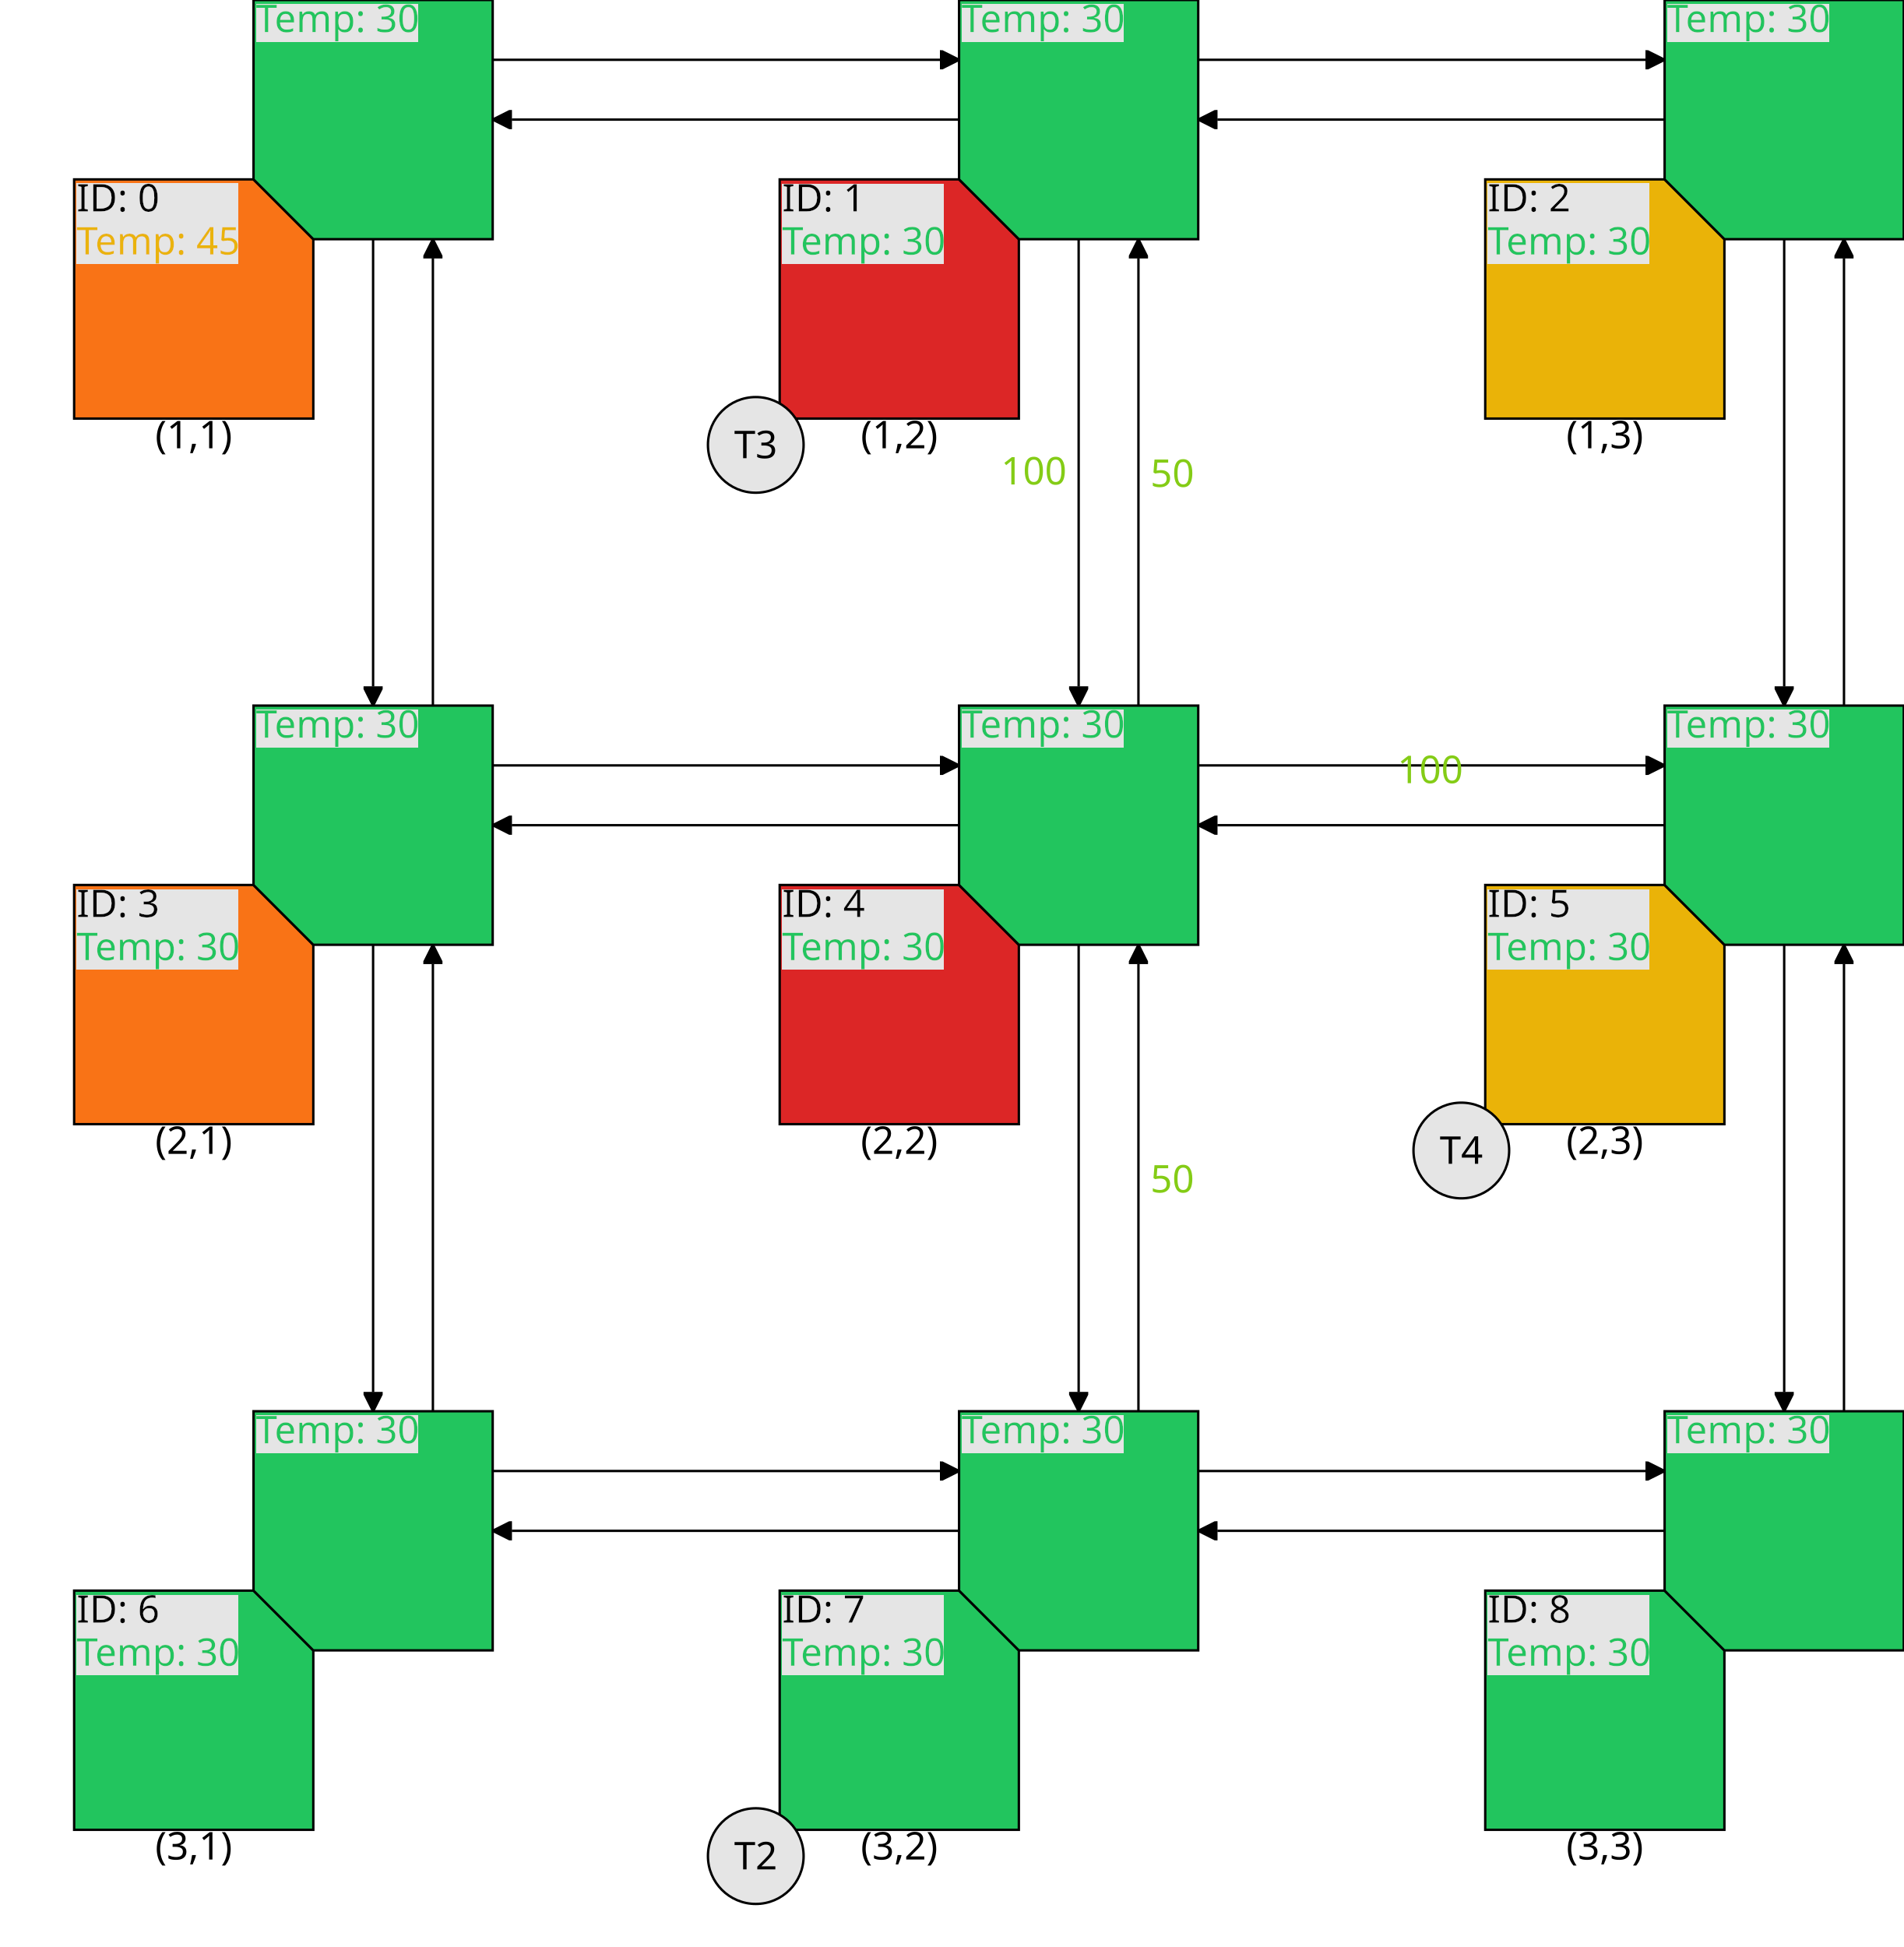
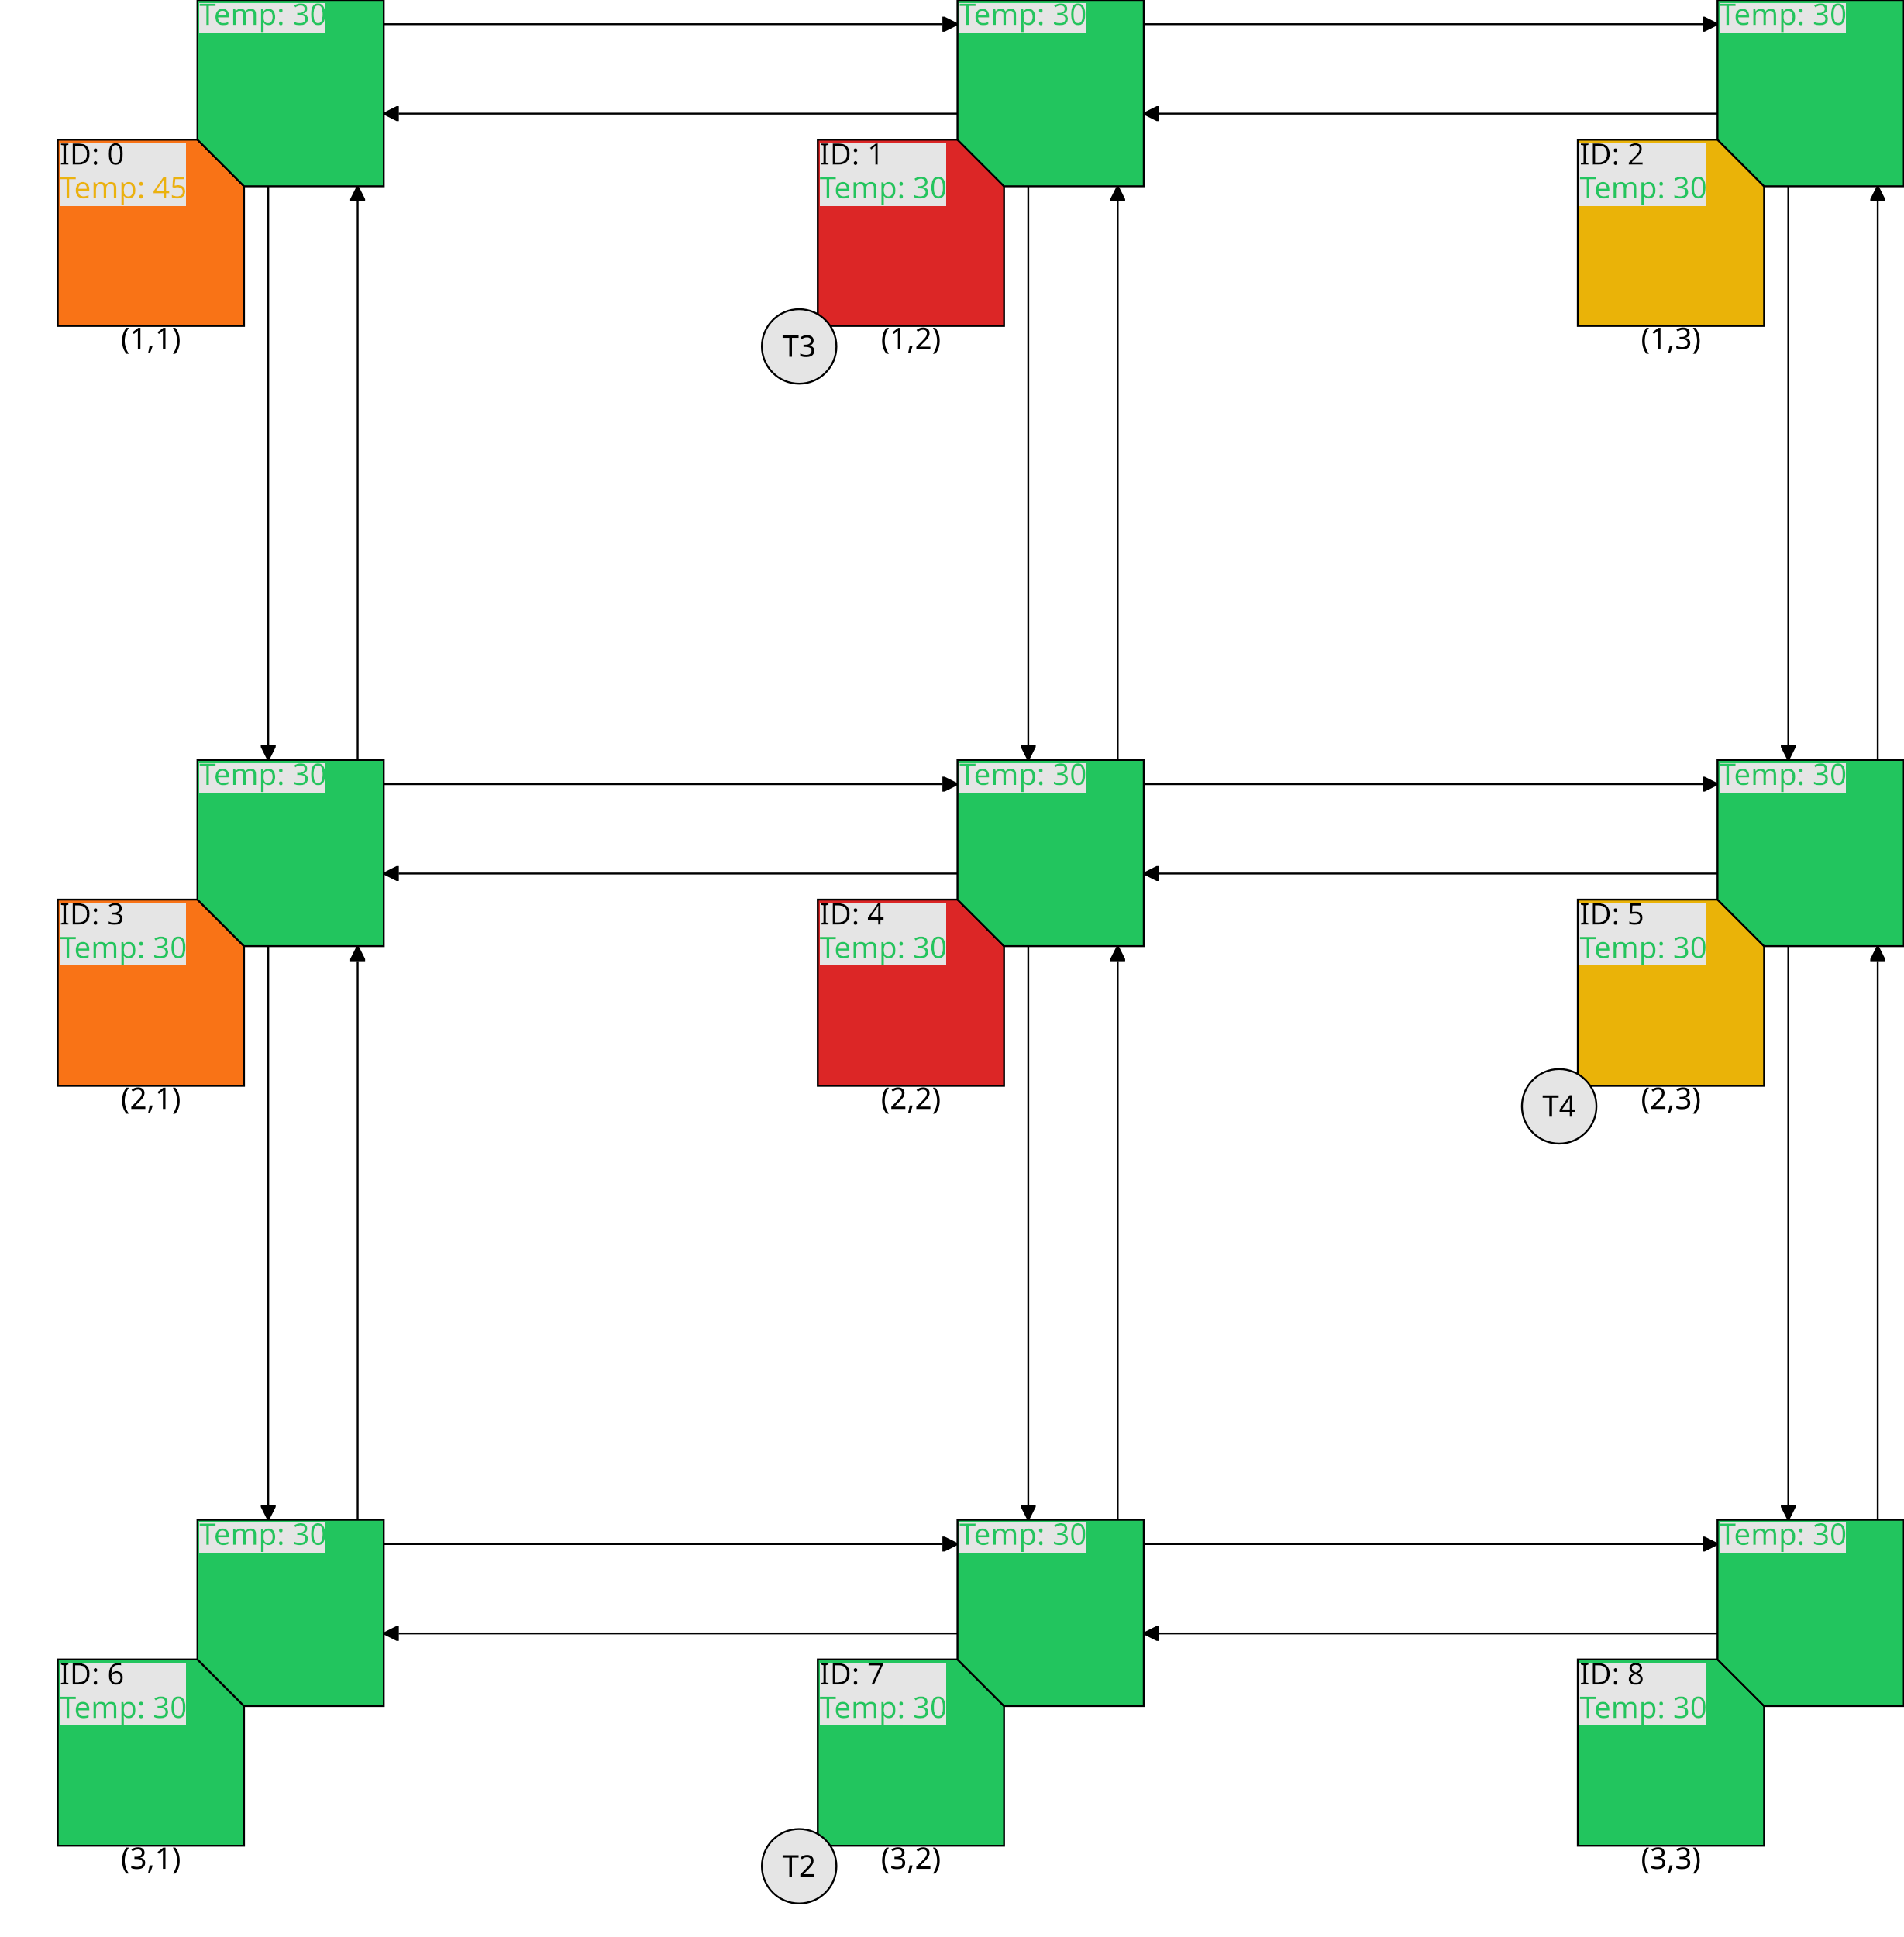
- <svg xmlns="http://www.w3.org/2000/svg" preserveAspectRation="xMidYMid meet" class="w-full max-h-full" viewBox="0 0 796 814">
+ <svg xmlns="http://www.w3.org/2000/svg" preserveAspectRation="xMidYMid meet" class="w-full max-h-full" viewBox="0 0 1022 1040">
  <defs>
    <marker id="arrowHead" orient="auto" markerWidth="8" markerHeight="8" refY="4">
      <path d="M0,0 M0,0 V8 L8,4 Z" fill="black" fill-rule="evenodd" stroke="black" stroke-linecap="butt" stroke-width="1" />
    </marker>
    <filter x="0" y="0" width="1" height="1" id="textBackground">
      <feFlood flood-color="#e5e5e5" />
      <feComposite in="SourceGraphic" operator="or" />
    </filter>
  </defs>
-   <style>.baseFill{fill: #e5e5e5;}
+   <style>.baseFill{fill: #e5e5e5;}.edgeData{display: none;}
#c0 {fill: #f97316;}
#r0 {fill: #22c55e;}
#c1 {fill: #dc2626;}
#r1 {fill: #22c55e;}
#c2 {fill: #eab308;}
#r2 {fill: #22c55e;}
#c3 {fill: #f97316;}
#r3 {fill: #22c55e;}
#c4 {fill: #dc2626;}
#r4 {fill: #22c55e;}
#c5 {fill: #eab308;}
#r5 {fill: #22c55e;}
#c6 {fill: #22c55e;}
#r6 {fill: #22c55e;}
#c7 {fill: #22c55e;}
#r7 {fill: #22c55e;}
#c8 {fill: #22c55e;}
#r8 {fill: #22c55e;}</style>
  <g id="mainGroup">
    <g id="processingGroup">
      <g id="0">
        <path id="c0" d="M31,75 l0,100 l100,0 l0,-75 l-25,-25 l-75,0 Z" class="baseFill" fill-rule="evenodd" stroke="black" stroke-linecap="butt" stroke-width="1" />
        <path id="r0" d="M106,75 l0,-75 l100,0 l0,100 l-75,0 Z" class="baseFill" fill-rule="evenodd" stroke="black" stroke-linecap="butt" stroke-width="1" />
      </g>
      <g id="1">
-         <path id="c1" d="M326,75 l0,100 l100,0 l0,-75 l-25,-25 l-75,0 Z" class="baseFill" fill-rule="evenodd" stroke="black" stroke-linecap="butt" stroke-width="1" />
-         <path id="r1" d="M401,75 l0,-75 l100,0 l0,100 l-75,0 Z" class="baseFill" fill-rule="evenodd" stroke="black" stroke-linecap="butt" stroke-width="1" />
+         <path id="c1" d="M439,75 l0,100 l100,0 l0,-75 l-25,-25 l-75,0 Z" class="baseFill" fill-rule="evenodd" stroke="black" stroke-linecap="butt" stroke-width="1" />
+         <path id="r1" d="M514,75 l0,-75 l100,0 l0,100 l-75,0 Z" class="baseFill" fill-rule="evenodd" stroke="black" stroke-linecap="butt" stroke-width="1" />
        <g>
-           <circle cx="316" cy="186" r="20" fill="#e5e5e5" stroke="black" stroke-width="1" />
-           <text x="316" y="186" font-size="16px" font-family="Roboto Mono" text-anchor="middle" dominant-baseline="middle" fill="black">T3</text>
+           <circle cx="429" cy="186" r="20" fill="#e5e5e5" stroke="black" stroke-width="1" />
+           <text x="429" y="186" font-size="16px" font-family="Roboto Mono" text-anchor="middle" dominant-baseline="middle" fill="black">T3</text>
        </g>
      </g>
      <g id="2">
-         <path id="c2" d="M621,75 l0,100 l100,0 l0,-75 l-25,-25 l-75,0 Z" class="baseFill" fill-rule="evenodd" stroke="black" stroke-linecap="butt" stroke-width="1" />
-         <path id="r2" d="M696,75 l0,-75 l100,0 l0,100 l-75,0 Z" class="baseFill" fill-rule="evenodd" stroke="black" stroke-linecap="butt" stroke-width="1" />
+         <path id="c2" d="M847,75 l0,100 l100,0 l0,-75 l-25,-25 l-75,0 Z" class="baseFill" fill-rule="evenodd" stroke="black" stroke-linecap="butt" stroke-width="1" />
+         <path id="r2" d="M922,75 l0,-75 l100,0 l0,100 l-75,0 Z" class="baseFill" fill-rule="evenodd" stroke="black" stroke-linecap="butt" stroke-width="1" />
      </g>
      <g id="3">
-         <path id="c3" d="M31,370 l0,100 l100,0 l0,-75 l-25,-25 l-75,0 Z" class="baseFill" fill-rule="evenodd" stroke="black" stroke-linecap="butt" stroke-width="1" />
-         <path id="r3" d="M106,370 l0,-75 l100,0 l0,100 l-75,0 Z" class="baseFill" fill-rule="evenodd" stroke="black" stroke-linecap="butt" stroke-width="1" />
+         <path id="c3" d="M31,483 l0,100 l100,0 l0,-75 l-25,-25 l-75,0 Z" class="baseFill" fill-rule="evenodd" stroke="black" stroke-linecap="butt" stroke-width="1" />
+         <path id="r3" d="M106,483 l0,-75 l100,0 l0,100 l-75,0 Z" class="baseFill" fill-rule="evenodd" stroke="black" stroke-linecap="butt" stroke-width="1" />
      </g>
      <g id="4">
-         <path id="c4" d="M326,370 l0,100 l100,0 l0,-75 l-25,-25 l-75,0 Z" class="baseFill" fill-rule="evenodd" stroke="black" stroke-linecap="butt" stroke-width="1" />
-         <path id="r4" d="M401,370 l0,-75 l100,0 l0,100 l-75,0 Z" class="baseFill" fill-rule="evenodd" stroke="black" stroke-linecap="butt" stroke-width="1" />
+         <path id="c4" d="M439,483 l0,100 l100,0 l0,-75 l-25,-25 l-75,0 Z" class="baseFill" fill-rule="evenodd" stroke="black" stroke-linecap="butt" stroke-width="1" />
+         <path id="r4" d="M514,483 l0,-75 l100,0 l0,100 l-75,0 Z" class="baseFill" fill-rule="evenodd" stroke="black" stroke-linecap="butt" stroke-width="1" />
      </g>
      <g id="5">
-         <path id="c5" d="M621,370 l0,100 l100,0 l0,-75 l-25,-25 l-75,0 Z" class="baseFill" fill-rule="evenodd" stroke="black" stroke-linecap="butt" stroke-width="1" />
-         <path id="r5" d="M696,370 l0,-75 l100,0 l0,100 l-75,0 Z" class="baseFill" fill-rule="evenodd" stroke="black" stroke-linecap="butt" stroke-width="1" />
+         <path id="c5" d="M847,483 l0,100 l100,0 l0,-75 l-25,-25 l-75,0 Z" class="baseFill" fill-rule="evenodd" stroke="black" stroke-linecap="butt" stroke-width="1" />
+         <path id="r5" d="M922,483 l0,-75 l100,0 l0,100 l-75,0 Z" class="baseFill" fill-rule="evenodd" stroke="black" stroke-linecap="butt" stroke-width="1" />
        <g>
-           <circle cx="611" cy="481" r="20" fill="#e5e5e5" stroke="black" stroke-width="1" />
-           <text x="611" y="481" font-size="16px" font-family="Roboto Mono" text-anchor="middle" dominant-baseline="middle" fill="black">T4</text>
+           <circle cx="837" cy="594" r="20" fill="#e5e5e5" stroke="black" stroke-width="1" />
+           <text x="837" y="594" font-size="16px" font-family="Roboto Mono" text-anchor="middle" dominant-baseline="middle" fill="black">T4</text>
        </g>
      </g>
      <g id="6">
-         <path id="c6" d="M31,665 l0,100 l100,0 l0,-75 l-25,-25 l-75,0 Z" class="baseFill" fill-rule="evenodd" stroke="black" stroke-linecap="butt" stroke-width="1" />
-         <path id="r6" d="M106,665 l0,-75 l100,0 l0,100 l-75,0 Z" class="baseFill" fill-rule="evenodd" stroke="black" stroke-linecap="butt" stroke-width="1" />
+         <path id="c6" d="M31,891 l0,100 l100,0 l0,-75 l-25,-25 l-75,0 Z" class="baseFill" fill-rule="evenodd" stroke="black" stroke-linecap="butt" stroke-width="1" />
+         <path id="r6" d="M106,891 l0,-75 l100,0 l0,100 l-75,0 Z" class="baseFill" fill-rule="evenodd" stroke="black" stroke-linecap="butt" stroke-width="1" />
      </g>
      <g id="7">
-         <path id="c7" d="M326,665 l0,100 l100,0 l0,-75 l-25,-25 l-75,0 Z" class="baseFill" fill-rule="evenodd" stroke="black" stroke-linecap="butt" stroke-width="1" />
-         <path id="r7" d="M401,665 l0,-75 l100,0 l0,100 l-75,0 Z" class="baseFill" fill-rule="evenodd" stroke="black" stroke-linecap="butt" stroke-width="1" />
+         <path id="c7" d="M439,891 l0,100 l100,0 l0,-75 l-25,-25 l-75,0 Z" class="baseFill" fill-rule="evenodd" stroke="black" stroke-linecap="butt" stroke-width="1" />
+         <path id="r7" d="M514,891 l0,-75 l100,0 l0,100 l-75,0 Z" class="baseFill" fill-rule="evenodd" stroke="black" stroke-linecap="butt" stroke-width="1" />
        <g>
-           <circle cx="316" cy="776" r="20" fill="#e5e5e5" stroke="black" stroke-width="1" />
-           <text x="316" y="776" font-size="16px" font-family="Roboto Mono" text-anchor="middle" dominant-baseline="middle" fill="black">T2</text>
+           <circle cx="429" cy="1002" r="20" fill="#e5e5e5" stroke="black" stroke-width="1" />
+           <text x="429" y="1002" font-size="16px" font-family="Roboto Mono" text-anchor="middle" dominant-baseline="middle" fill="black">T2</text>
        </g>
      </g>
      <g id="8">
-         <path id="c8" d="M621,665 l0,100 l100,0 l0,-75 l-25,-25 l-75,0 Z" class="baseFill" fill-rule="evenodd" stroke="black" stroke-linecap="butt" stroke-width="1" />
-         <path id="r8" d="M696,665 l0,-75 l100,0 l0,100 l-75,0 Z" class="baseFill" fill-rule="evenodd" stroke="black" stroke-linecap="butt" stroke-width="1" />
+         <path id="c8" d="M847,891 l0,100 l100,0 l0,-75 l-25,-25 l-75,0 Z" class="baseFill" fill-rule="evenodd" stroke="black" stroke-linecap="butt" stroke-width="1" />
+         <path id="r8" d="M922,891 l0,-75 l100,0 l0,100 l-75,0 Z" class="baseFill" fill-rule="evenodd" stroke="black" stroke-linecap="butt" stroke-width="1" />
      </g>
    </g>
    <g>
-       <path id="0-1" d="M206,25 h187" fill-rule="evenodd" stroke="black" stroke-linecap="butt" stroke-width="1" marker-end="url(#arrowHead)" />
-       <path id="0-3" d="M156,100 v187" fill-rule="evenodd" stroke="black" stroke-linecap="butt" stroke-width="1" marker-end="url(#arrowHead)" />
-       <path id="1-0" d="M401,50 h-187" fill-rule="evenodd" stroke="black" stroke-linecap="butt" stroke-width="1" marker-end="url(#arrowHead)" />
-       <path id="1-2" d="M501,25 h187" fill-rule="evenodd" stroke="black" stroke-linecap="butt" stroke-width="1" marker-end="url(#arrowHead)" />
-       <path id="1-4" d="M451,100 v187" fill-rule="evenodd" stroke="black" stroke-linecap="butt" stroke-width="1" marker-end="url(#arrowHead)" />
-       <path id="2-1" d="M696,50 h-187" fill-rule="evenodd" stroke="black" stroke-linecap="butt" stroke-width="1" marker-end="url(#arrowHead)" />
-       <path id="2-5" d="M746,100 v187" fill-rule="evenodd" stroke="black" stroke-linecap="butt" stroke-width="1" marker-end="url(#arrowHead)" />
-       <path id="3-0" d="M181,295 v-187" fill-rule="evenodd" stroke="black" stroke-linecap="butt" stroke-width="1" marker-end="url(#arrowHead)" />
-       <path id="3-4" d="M206,320 h187" fill-rule="evenodd" stroke="black" stroke-linecap="butt" stroke-width="1" marker-end="url(#arrowHead)" />
-       <path id="3-6" d="M156,395 v187" fill-rule="evenodd" stroke="black" stroke-linecap="butt" stroke-width="1" marker-end="url(#arrowHead)" />
-       <path id="4-1" d="M476,295 v-187" fill-rule="evenodd" stroke="black" stroke-linecap="butt" stroke-width="1" marker-end="url(#arrowHead)" />
-       <path id="4-3" d="M401,345 h-187" fill-rule="evenodd" stroke="black" stroke-linecap="butt" stroke-width="1" marker-end="url(#arrowHead)" />
-       <path id="4-5" d="M501,320 h187" fill-rule="evenodd" stroke="black" stroke-linecap="butt" stroke-width="1" marker-end="url(#arrowHead)" />
-       <path id="4-7" d="M451,395 v187" fill-rule="evenodd" stroke="black" stroke-linecap="butt" stroke-width="1" marker-end="url(#arrowHead)" />
-       <path id="5-2" d="M771,295 v-187" fill-rule="evenodd" stroke="black" stroke-linecap="butt" stroke-width="1" marker-end="url(#arrowHead)" />
-       <path id="5-4" d="M696,345 h-187" fill-rule="evenodd" stroke="black" stroke-linecap="butt" stroke-width="1" marker-end="url(#arrowHead)" />
-       <path id="5-8" d="M746,395 v187" fill-rule="evenodd" stroke="black" stroke-linecap="butt" stroke-width="1" marker-end="url(#arrowHead)" />
-       <path id="6-3" d="M181,590 v-187" fill-rule="evenodd" stroke="black" stroke-linecap="butt" stroke-width="1" marker-end="url(#arrowHead)" />
-       <path id="6-7" d="M206,615 h187" fill-rule="evenodd" stroke="black" stroke-linecap="butt" stroke-width="1" marker-end="url(#arrowHead)" />
-       <path id="7-4" d="M476,590 v-187" fill-rule="evenodd" stroke="black" stroke-linecap="butt" stroke-width="1" marker-end="url(#arrowHead)" />
-       <path id="7-6" d="M401,640 h-187" fill-rule="evenodd" stroke="black" stroke-linecap="butt" stroke-width="1" marker-end="url(#arrowHead)" />
-       <path id="7-8" d="M501,615 h187" fill-rule="evenodd" stroke="black" stroke-linecap="butt" stroke-width="1" marker-end="url(#arrowHead)" />
-       <path id="8-5" d="M771,590 v-187" fill-rule="evenodd" stroke="black" stroke-linecap="butt" stroke-width="1" marker-end="url(#arrowHead)" />
-       <path id="8-7" d="M696,640 h-187" fill-rule="evenodd" stroke="black" stroke-linecap="butt" stroke-width="1" marker-end="url(#arrowHead)" />
+       <g>
+         <path d="M144,100 v300" fill-rule="evenodd" stroke="black" stroke-linecap="butt" stroke-width="1" marker-end="url(#arrowHead)" />
+         <path d="M206,13 h300" fill-rule="evenodd" stroke="black" stroke-linecap="butt" stroke-width="1" marker-end="url(#arrowHead)" />
+         <path d="M552,100 v300" fill-rule="evenodd" stroke="black" stroke-linecap="butt" stroke-width="1" marker-end="url(#arrowHead)" />
+         <path d="M514,61 h-300" fill-rule="evenodd" stroke="black" stroke-linecap="butt" stroke-width="1" marker-end="url(#arrowHead)" />
+         <path d="M614,13 h300" fill-rule="evenodd" stroke="black" stroke-linecap="butt" stroke-width="1" marker-end="url(#arrowHead)" />
+         <path d="M960,100 v300" fill-rule="evenodd" stroke="black" stroke-linecap="butt" stroke-width="1" marker-end="url(#arrowHead)" />
+         <path d="M922,61 h-300" fill-rule="evenodd" stroke="black" stroke-linecap="butt" stroke-width="1" marker-end="url(#arrowHead)" />
+         <path d="M192,408 v-300" fill-rule="evenodd" stroke="black" stroke-linecap="butt" stroke-width="1" marker-end="url(#arrowHead)" />
+         <path d="M144,508 v300" fill-rule="evenodd" stroke="black" stroke-linecap="butt" stroke-width="1" marker-end="url(#arrowHead)" />
+         <path d="M206,421 h300" fill-rule="evenodd" stroke="black" stroke-linecap="butt" stroke-width="1" marker-end="url(#arrowHead)" />
+         <path d="M600,408 v-300" fill-rule="evenodd" stroke="black" stroke-linecap="butt" stroke-width="1" marker-end="url(#arrowHead)" />
+         <path d="M552,508 v300" fill-rule="evenodd" stroke="black" stroke-linecap="butt" stroke-width="1" marker-end="url(#arrowHead)" />
+         <path d="M514,469 h-300" fill-rule="evenodd" stroke="black" stroke-linecap="butt" stroke-width="1" marker-end="url(#arrowHead)" />
+         <path d="M614,421 h300" fill-rule="evenodd" stroke="black" stroke-linecap="butt" stroke-width="1" marker-end="url(#arrowHead)" />
+         <path d="M1008,408 v-300" fill-rule="evenodd" stroke="black" stroke-linecap="butt" stroke-width="1" marker-end="url(#arrowHead)" />
+         <path d="M960,508 v300" fill-rule="evenodd" stroke="black" stroke-linecap="butt" stroke-width="1" marker-end="url(#arrowHead)" />
+         <path d="M922,469 h-300" fill-rule="evenodd" stroke="black" stroke-linecap="butt" stroke-width="1" marker-end="url(#arrowHead)" />
+         <path d="M192,816 v-300" fill-rule="evenodd" stroke="black" stroke-linecap="butt" stroke-width="1" marker-end="url(#arrowHead)" />
+         <path d="M206,829 h300" fill-rule="evenodd" stroke="black" stroke-linecap="butt" stroke-width="1" marker-end="url(#arrowHead)" />
+         <path d="M600,816 v-300" fill-rule="evenodd" stroke="black" stroke-linecap="butt" stroke-width="1" marker-end="url(#arrowHead)" />
+         <path d="M514,877 h-300" fill-rule="evenodd" stroke="black" stroke-linecap="butt" stroke-width="1" marker-end="url(#arrowHead)" />
+         <path d="M614,829 h300" fill-rule="evenodd" stroke="black" stroke-linecap="butt" stroke-width="1" marker-end="url(#arrowHead)" />
+         <path d="M1008,816 v-300" fill-rule="evenodd" stroke="black" stroke-linecap="butt" stroke-width="1" marker-end="url(#arrowHead)" />
+         <path d="M922,877 h-300" fill-rule="evenodd" stroke="black" stroke-linecap="butt" stroke-width="1" marker-end="url(#arrowHead)" />
+       </g>
+       <g id="edgeConnetions" class="edgeData">
+         <path d="M144,-108 v100" fill-rule="evenodd" stroke="black" stroke-linecap="butt" stroke-width="1" marker-end="url(#arrowHead)" />
+         <path d="M-77,14 h175" fill-rule="evenodd" stroke="black" stroke-linecap="butt" stroke-width="1" marker-end="url(#arrowHead)" />
+         <path d="M552,-108 v100" fill-rule="evenodd" stroke="black" stroke-linecap="butt" stroke-width="1" marker-end="url(#arrowHead)" />
+         <path d="M960,-108 v100" fill-rule="evenodd" stroke="black" stroke-linecap="butt" stroke-width="1" marker-end="url(#arrowHead)" />
+         <path d="M1130,62 h-100" fill-rule="evenodd" stroke="black" stroke-linecap="butt" stroke-width="1" marker-end="url(#arrowHead)" />
+         <path d="M-77,422 h175" fill-rule="evenodd" stroke="black" stroke-linecap="butt" stroke-width="1" marker-end="url(#arrowHead)" />
+         <path d="M1130,470 h-100" fill-rule="evenodd" stroke="black" stroke-linecap="butt" stroke-width="1" marker-end="url(#arrowHead)" />
+         <path d="M192,1099 v-175" fill-rule="evenodd" stroke="black" stroke-linecap="butt" stroke-width="1" marker-end="url(#arrowHead)" />
+         <path d="M-77,830 h175" fill-rule="evenodd" stroke="black" stroke-linecap="butt" stroke-width="1" marker-end="url(#arrowHead)" />
+         <path d="M600,1099 v-175" fill-rule="evenodd" stroke="black" stroke-linecap="butt" stroke-width="1" marker-end="url(#arrowHead)" />
+         <path d="M1008,1099 v-175" fill-rule="evenodd" stroke="black" stroke-linecap="butt" stroke-width="1" marker-end="url(#arrowHead)" />
+         <path d="M1130,878 h-100" fill-rule="evenodd" stroke="black" stroke-linecap="butt" stroke-width="1" marker-end="url(#arrowHead)" />
+         <path d="M192,0 v-100" fill-rule="evenodd" stroke="black" stroke-linecap="butt" stroke-width="1" marker-end="url(#arrowHead)" />
+         <path d="M106,62 h-175" fill-rule="evenodd" stroke="black" stroke-linecap="butt" stroke-width="1" marker-end="url(#arrowHead)" />
+         <path d="M600,0 v-100" fill-rule="evenodd" stroke="black" stroke-linecap="butt" stroke-width="1" marker-end="url(#arrowHead)" />
+         <path d="M1008,0 v-100" fill-rule="evenodd" stroke="black" stroke-linecap="butt" stroke-width="1" marker-end="url(#arrowHead)" />
+         <path d="M1022,14 h100" fill-rule="evenodd" stroke="black" stroke-linecap="butt" stroke-width="1" marker-end="url(#arrowHead)" />
+         <path d="M106,470 h-175" fill-rule="evenodd" stroke="black" stroke-linecap="butt" stroke-width="1" marker-end="url(#arrowHead)" />
+         <path d="M1022,422 h100" fill-rule="evenodd" stroke="black" stroke-linecap="butt" stroke-width="1" marker-end="url(#arrowHead)" />
+         <path d="M144,916 v175" fill-rule="evenodd" stroke="black" stroke-linecap="butt" stroke-width="1" marker-end="url(#arrowHead)" />
+         <path d="M106,878 h-175" fill-rule="evenodd" stroke="black" stroke-linecap="butt" stroke-width="1" marker-end="url(#arrowHead)" />
+         <path d="M552,916 v175" fill-rule="evenodd" stroke="black" stroke-linecap="butt" stroke-width="1" marker-end="url(#arrowHead)" />
+         <path d="M960,916 v175" fill-rule="evenodd" stroke="black" stroke-linecap="butt" stroke-width="1" marker-end="url(#arrowHead)" />
+         <path d="M1022,830 h100" fill-rule="evenodd" stroke="black" stroke-linecap="butt" stroke-width="1" marker-end="url(#arrowHead)" />
+       </g>
    </g>
    <g id="information">
      <g>
        <g filter="url(#textBackground)" clip-path="path('m0,0 l0,100 l98,0 l0,-75 l-25,-25 l-75,0 Z')">
          <text x="32" y="76" font-size="16px" font-family="Roboto Mono" text-anchor="start" dominant-baseline="text-before-edge" fill="black">ID: 0</text>
          <text x="32" y="94" font-size="16px" font-family="Roboto Mono" text-anchor="start" dominant-baseline="text-before-edge" fill="#eab308">Temp: 45</text>
        </g>
        <g filter="url(#textBackground)" clip-path="path('m0,0 l0,74 l25,25 l73,0 l0,-100 Z')">
          <text x="107" y="1" font-size="16px" font-family="Roboto Mono" text-anchor="start" dominant-baseline="text-before-edge" fill="#22c55e">Temp: 30</text>
        </g>
        <text x="81" y="175" font-size="16px" font-family="Roboto Mono" text-anchor="middle" dominant-baseline="text-before-edge" fill="black">(1,1)</text>
      </g>
      <g>
        <g filter="url(#textBackground)" clip-path="path('m0,0 l0,100 l98,0 l0,-75 l-25,-25 l-75,0 Z')">
-           <text x="327" y="76" font-size="16px" font-family="Roboto Mono" text-anchor="start" dominant-baseline="text-before-edge" fill="black">ID: 1</text>
-           <text x="327" y="94" font-size="16px" font-family="Roboto Mono" text-anchor="start" dominant-baseline="text-before-edge" fill="#22c55e">Temp: 30</text>
-         </g>
-         <g filter="url(#textBackground)" clip-path="path('m0,0 l0,74 l25,25 l73,0 l0,-100 Z')">
-           <text x="402" y="1" font-size="16px" font-family="Roboto Mono" text-anchor="start" dominant-baseline="text-before-edge" fill="#22c55e">Temp: 30</text>
-         </g>
-         <text x="376" y="175" font-size="16px" font-family="Roboto Mono" text-anchor="middle" dominant-baseline="text-before-edge" fill="black">(1,2)</text>
-         <text x="446" y="197" font-size="16px" font-family="Roboto Mono" text-anchor="end" dominant-baseline="middle" fill="#84cc16">100</text>
-       </g>
-       <g>
-         <g filter="url(#textBackground)" clip-path="path('m0,0 l0,100 l98,0 l0,-75 l-25,-25 l-75,0 Z')">
-           <text x="622" y="76" font-size="16px" font-family="Roboto Mono" text-anchor="start" dominant-baseline="text-before-edge" fill="black">ID: 2</text>
-           <text x="622" y="94" font-size="16px" font-family="Roboto Mono" text-anchor="start" dominant-baseline="text-before-edge" fill="#22c55e">Temp: 30</text>
-         </g>
-         <g filter="url(#textBackground)" clip-path="path('m0,0 l0,74 l25,25 l73,0 l0,-100 Z')">
-           <text x="697" y="1" font-size="16px" font-family="Roboto Mono" text-anchor="start" dominant-baseline="text-before-edge" fill="#22c55e">Temp: 30</text>
-         </g>
-         <text x="671" y="175" font-size="16px" font-family="Roboto Mono" text-anchor="middle" dominant-baseline="text-before-edge" fill="black">(1,3)</text>
-       </g>
-       <g>
-         <g filter="url(#textBackground)" clip-path="path('m0,0 l0,100 l98,0 l0,-75 l-25,-25 l-75,0 Z')">
-           <text x="32" y="371" font-size="16px" font-family="Roboto Mono" text-anchor="start" dominant-baseline="text-before-edge" fill="black">ID: 3</text>
-           <text x="32" y="389" font-size="16px" font-family="Roboto Mono" text-anchor="start" dominant-baseline="text-before-edge" fill="#22c55e">Temp: 30</text>
-         </g>
-         <g filter="url(#textBackground)" clip-path="path('m0,0 l0,74 l25,25 l73,0 l0,-100 Z')">
-           <text x="107" y="296" font-size="16px" font-family="Roboto Mono" text-anchor="start" dominant-baseline="text-before-edge" fill="#22c55e">Temp: 30</text>
-         </g>
-         <text x="81" y="470" font-size="16px" font-family="Roboto Mono" text-anchor="middle" dominant-baseline="text-before-edge" fill="black">(2,1)</text>
-       </g>
-       <g>
-         <g filter="url(#textBackground)" clip-path="path('m0,0 l0,100 l98,0 l0,-75 l-25,-25 l-75,0 Z')">
-           <text x="327" y="371" font-size="16px" font-family="Roboto Mono" text-anchor="start" dominant-baseline="text-before-edge" fill="black">ID: 4</text>
-           <text x="327" y="389" font-size="16px" font-family="Roboto Mono" text-anchor="start" dominant-baseline="text-before-edge" fill="#22c55e">Temp: 30</text>
-         </g>
-         <g filter="url(#textBackground)" clip-path="path('m0,0 l0,74 l25,25 l73,0 l0,-100 Z')">
-           <text x="402" y="296" font-size="16px" font-family="Roboto Mono" text-anchor="start" dominant-baseline="text-before-edge" fill="#22c55e">Temp: 30</text>
-         </g>
-         <text x="376" y="470" font-size="16px" font-family="Roboto Mono" text-anchor="middle" dominant-baseline="text-before-edge" fill="black">(2,2)</text>
-         <text x="481" y="198" font-size="16px" font-family="Roboto Mono" text-anchor="start" dominant-baseline="middle" fill="#84cc16">50</text>
-         <text x="598" y="315" font-size="16px" font-family="Roboto Mono" text-anchor="middle" dominant-baseline="text-top" fill="#84cc16">100</text>
-       </g>
-       <g>
-         <g filter="url(#textBackground)" clip-path="path('m0,0 l0,100 l98,0 l0,-75 l-25,-25 l-75,0 Z')">
-           <text x="622" y="371" font-size="16px" font-family="Roboto Mono" text-anchor="start" dominant-baseline="text-before-edge" fill="black">ID: 5</text>
-           <text x="622" y="389" font-size="16px" font-family="Roboto Mono" text-anchor="start" dominant-baseline="text-before-edge" fill="#22c55e">Temp: 30</text>
-         </g>
-         <g filter="url(#textBackground)" clip-path="path('m0,0 l0,74 l25,25 l73,0 l0,-100 Z')">
-           <text x="697" y="296" font-size="16px" font-family="Roboto Mono" text-anchor="start" dominant-baseline="text-before-edge" fill="#22c55e">Temp: 30</text>
-         </g>
-         <text x="671" y="470" font-size="16px" font-family="Roboto Mono" text-anchor="middle" dominant-baseline="text-before-edge" fill="black">(2,3)</text>
-       </g>
-       <g>
-         <g filter="url(#textBackground)" clip-path="path('m0,0 l0,100 l98,0 l0,-75 l-25,-25 l-75,0 Z')">
-           <text x="32" y="666" font-size="16px" font-family="Roboto Mono" text-anchor="start" dominant-baseline="text-before-edge" fill="black">ID: 6</text>
-           <text x="32" y="684" font-size="16px" font-family="Roboto Mono" text-anchor="start" dominant-baseline="text-before-edge" fill="#22c55e">Temp: 30</text>
-         </g>
-         <g filter="url(#textBackground)" clip-path="path('m0,0 l0,74 l25,25 l73,0 l0,-100 Z')">
-           <text x="107" y="591" font-size="16px" font-family="Roboto Mono" text-anchor="start" dominant-baseline="text-before-edge" fill="#22c55e">Temp: 30</text>
-         </g>
-         <text x="81" y="765" font-size="16px" font-family="Roboto Mono" text-anchor="middle" dominant-baseline="text-before-edge" fill="black">(3,1)</text>
-       </g>
-       <g>
-         <g filter="url(#textBackground)" clip-path="path('m0,0 l0,100 l98,0 l0,-75 l-25,-25 l-75,0 Z')">
-           <text x="327" y="666" font-size="16px" font-family="Roboto Mono" text-anchor="start" dominant-baseline="text-before-edge" fill="black">ID: 7</text>
-           <text x="327" y="684" font-size="16px" font-family="Roboto Mono" text-anchor="start" dominant-baseline="text-before-edge" fill="#22c55e">Temp: 30</text>
-         </g>
-         <g filter="url(#textBackground)" clip-path="path('m0,0 l0,74 l25,25 l73,0 l0,-100 Z')">
-           <text x="402" y="591" font-size="16px" font-family="Roboto Mono" text-anchor="start" dominant-baseline="text-before-edge" fill="#22c55e">Temp: 30</text>
-         </g>
-         <text x="376" y="765" font-size="16px" font-family="Roboto Mono" text-anchor="middle" dominant-baseline="text-before-edge" fill="black">(3,2)</text>
-         <text x="481" y="493" font-size="16px" font-family="Roboto Mono" text-anchor="start" dominant-baseline="middle" fill="#84cc16">50</text>
-       </g>
-       <g>
-         <g filter="url(#textBackground)" clip-path="path('m0,0 l0,100 l98,0 l0,-75 l-25,-25 l-75,0 Z')">
-           <text x="622" y="666" font-size="16px" font-family="Roboto Mono" text-anchor="start" dominant-baseline="text-before-edge" fill="black">ID: 8</text>
-           <text x="622" y="684" font-size="16px" font-family="Roboto Mono" text-anchor="start" dominant-baseline="text-before-edge" fill="#22c55e">Temp: 30</text>
-         </g>
-         <g filter="url(#textBackground)" clip-path="path('m0,0 l0,74 l25,25 l73,0 l0,-100 Z')">
-           <text x="697" y="591" font-size="16px" font-family="Roboto Mono" text-anchor="start" dominant-baseline="text-before-edge" fill="#22c55e">Temp: 30</text>
-         </g>
-         <text x="671" y="765" font-size="16px" font-family="Roboto Mono" text-anchor="middle" dominant-baseline="text-before-edge" fill="black">(3,3)</text>
+           <text x="440" y="76" font-size="16px" font-family="Roboto Mono" text-anchor="start" dominant-baseline="text-before-edge" fill="black">ID: 1</text>
+           <text x="440" y="94" font-size="16px" font-family="Roboto Mono" text-anchor="start" dominant-baseline="text-before-edge" fill="#22c55e">Temp: 30</text>
+         </g>
+         <g filter="url(#textBackground)" clip-path="path('m0,0 l0,74 l25,25 l73,0 l0,-100 Z')">
+           <text x="515" y="1" font-size="16px" font-family="Roboto Mono" text-anchor="start" dominant-baseline="text-before-edge" fill="#22c55e">Temp: 30</text>
+         </g>
+         <text x="489" y="175" font-size="16px" font-family="Roboto Mono" text-anchor="middle" dominant-baseline="text-before-edge" fill="black">(1,2)</text>
+       </g>
+       <g>
+         <g filter="url(#textBackground)" clip-path="path('m0,0 l0,100 l98,0 l0,-75 l-25,-25 l-75,0 Z')">
+           <text x="848" y="76" font-size="16px" font-family="Roboto Mono" text-anchor="start" dominant-baseline="text-before-edge" fill="black">ID: 2</text>
+           <text x="848" y="94" font-size="16px" font-family="Roboto Mono" text-anchor="start" dominant-baseline="text-before-edge" fill="#22c55e">Temp: 30</text>
+         </g>
+         <g filter="url(#textBackground)" clip-path="path('m0,0 l0,74 l25,25 l73,0 l0,-100 Z')">
+           <text x="923" y="1" font-size="16px" font-family="Roboto Mono" text-anchor="start" dominant-baseline="text-before-edge" fill="#22c55e">Temp: 30</text>
+         </g>
+         <text x="897" y="175" font-size="16px" font-family="Roboto Mono" text-anchor="middle" dominant-baseline="text-before-edge" fill="black">(1,3)</text>
+       </g>
+       <g>
+         <g filter="url(#textBackground)" clip-path="path('m0,0 l0,100 l98,0 l0,-75 l-25,-25 l-75,0 Z')">
+           <text x="32" y="484" font-size="16px" font-family="Roboto Mono" text-anchor="start" dominant-baseline="text-before-edge" fill="black">ID: 3</text>
+           <text x="32" y="502" font-size="16px" font-family="Roboto Mono" text-anchor="start" dominant-baseline="text-before-edge" fill="#22c55e">Temp: 30</text>
+         </g>
+         <g filter="url(#textBackground)" clip-path="path('m0,0 l0,74 l25,25 l73,0 l0,-100 Z')">
+           <text x="107" y="409" font-size="16px" font-family="Roboto Mono" text-anchor="start" dominant-baseline="text-before-edge" fill="#22c55e">Temp: 30</text>
+         </g>
+         <text x="81" y="583" font-size="16px" font-family="Roboto Mono" text-anchor="middle" dominant-baseline="text-before-edge" fill="black">(2,1)</text>
+       </g>
+       <g>
+         <g filter="url(#textBackground)" clip-path="path('m0,0 l0,100 l98,0 l0,-75 l-25,-25 l-75,0 Z')">
+           <text x="440" y="484" font-size="16px" font-family="Roboto Mono" text-anchor="start" dominant-baseline="text-before-edge" fill="black">ID: 4</text>
+           <text x="440" y="502" font-size="16px" font-family="Roboto Mono" text-anchor="start" dominant-baseline="text-before-edge" fill="#22c55e">Temp: 30</text>
+         </g>
+         <g filter="url(#textBackground)" clip-path="path('m0,0 l0,74 l25,25 l73,0 l0,-100 Z')">
+           <text x="515" y="409" font-size="16px" font-family="Roboto Mono" text-anchor="start" dominant-baseline="text-before-edge" fill="#22c55e">Temp: 30</text>
+         </g>
+         <text x="489" y="583" font-size="16px" font-family="Roboto Mono" text-anchor="middle" dominant-baseline="text-before-edge" fill="black">(2,2)</text>
+       </g>
+       <g>
+         <g filter="url(#textBackground)" clip-path="path('m0,0 l0,100 l98,0 l0,-75 l-25,-25 l-75,0 Z')">
+           <text x="848" y="484" font-size="16px" font-family="Roboto Mono" text-anchor="start" dominant-baseline="text-before-edge" fill="black">ID: 5</text>
+           <text x="848" y="502" font-size="16px" font-family="Roboto Mono" text-anchor="start" dominant-baseline="text-before-edge" fill="#22c55e">Temp: 30</text>
+         </g>
+         <g filter="url(#textBackground)" clip-path="path('m0,0 l0,74 l25,25 l73,0 l0,-100 Z')">
+           <text x="923" y="409" font-size="16px" font-family="Roboto Mono" text-anchor="start" dominant-baseline="text-before-edge" fill="#22c55e">Temp: 30</text>
+         </g>
+         <text x="897" y="583" font-size="16px" font-family="Roboto Mono" text-anchor="middle" dominant-baseline="text-before-edge" fill="black">(2,3)</text>
+       </g>
+       <g>
+         <g filter="url(#textBackground)" clip-path="path('m0,0 l0,100 l98,0 l0,-75 l-25,-25 l-75,0 Z')">
+           <text x="32" y="892" font-size="16px" font-family="Roboto Mono" text-anchor="start" dominant-baseline="text-before-edge" fill="black">ID: 6</text>
+           <text x="32" y="910" font-size="16px" font-family="Roboto Mono" text-anchor="start" dominant-baseline="text-before-edge" fill="#22c55e">Temp: 30</text>
+         </g>
+         <g filter="url(#textBackground)" clip-path="path('m0,0 l0,74 l25,25 l73,0 l0,-100 Z')">
+           <text x="107" y="817" font-size="16px" font-family="Roboto Mono" text-anchor="start" dominant-baseline="text-before-edge" fill="#22c55e">Temp: 30</text>
+         </g>
+         <text x="81" y="991" font-size="16px" font-family="Roboto Mono" text-anchor="middle" dominant-baseline="text-before-edge" fill="black">(3,1)</text>
+       </g>
+       <g>
+         <g filter="url(#textBackground)" clip-path="path('m0,0 l0,100 l98,0 l0,-75 l-25,-25 l-75,0 Z')">
+           <text x="440" y="892" font-size="16px" font-family="Roboto Mono" text-anchor="start" dominant-baseline="text-before-edge" fill="black">ID: 7</text>
+           <text x="440" y="910" font-size="16px" font-family="Roboto Mono" text-anchor="start" dominant-baseline="text-before-edge" fill="#22c55e">Temp: 30</text>
+         </g>
+         <g filter="url(#textBackground)" clip-path="path('m0,0 l0,74 l25,25 l73,0 l0,-100 Z')">
+           <text x="515" y="817" font-size="16px" font-family="Roboto Mono" text-anchor="start" dominant-baseline="text-before-edge" fill="#22c55e">Temp: 30</text>
+         </g>
+         <text x="489" y="991" font-size="16px" font-family="Roboto Mono" text-anchor="middle" dominant-baseline="text-before-edge" fill="black">(3,2)</text>
+       </g>
+       <g>
+         <g filter="url(#textBackground)" clip-path="path('m0,0 l0,100 l98,0 l0,-75 l-25,-25 l-75,0 Z')">
+           <text x="848" y="892" font-size="16px" font-family="Roboto Mono" text-anchor="start" dominant-baseline="text-before-edge" fill="black">ID: 8</text>
+           <text x="848" y="910" font-size="16px" font-family="Roboto Mono" text-anchor="start" dominant-baseline="text-before-edge" fill="#22c55e">Temp: 30</text>
+         </g>
+         <g filter="url(#textBackground)" clip-path="path('m0,0 l0,74 l25,25 l73,0 l0,-100 Z')">
+           <text x="923" y="817" font-size="16px" font-family="Roboto Mono" text-anchor="start" dominant-baseline="text-before-edge" fill="#22c55e">Temp: 30</text>
+         </g>
+         <text x="897" y="991" font-size="16px" font-family="Roboto Mono" text-anchor="middle" dominant-baseline="text-before-edge" fill="black">(3,3)</text>
+       </g>
+     </g>
+     <g id="sinksSources" class="edgeData">
+       <g>
+         <rect x="133" y="-178" width="70" height="70" rx="15" fill="#e5e5e5" stroke="black" stroke-width="1" />
+       </g>
+       <g>
+         <rect x="-147" y="3" width="70" height="70" rx="15" fill="#e5e5e5" stroke="black" stroke-width="1" />
+       </g>
+       <g>
+         <rect x="541" y="-178" width="70" height="70" rx="15" fill="#e5e5e5" stroke="black" stroke-width="1" />
+       </g>
+       <g>
+         <rect x="949" y="-178" width="70" height="70" rx="15" fill="#e5e5e5" stroke="black" stroke-width="1" />
+       </g>
+       <g>
+         <rect x="1130" y="3" width="70" height="70" rx="15" fill="#e5e5e5" stroke="black" stroke-width="1" />
+       </g>
+       <g>
+         <rect x="-147" y="411" width="70" height="70" rx="15" fill="#e5e5e5" stroke="black" stroke-width="1" />
+       </g>
+       <g>
+         <rect x="1130" y="411" width="70" height="70" rx="15" fill="#e5e5e5" stroke="black" stroke-width="1" />
+       </g>
+       <g>
+         <rect x="133" y="1099" width="70" height="70" rx="15" fill="#e5e5e5" stroke="black" stroke-width="1" />
+       </g>
+       <g>
+         <rect x="-147" y="819" width="70" height="70" rx="15" fill="#e5e5e5" stroke="black" stroke-width="1" />
+       </g>
+       <g>
+         <rect x="541" y="1099" width="70" height="70" rx="15" fill="#e5e5e5" stroke="black" stroke-width="1" />
+       </g>
+       <g>
+         <rect x="949" y="1099" width="70" height="70" rx="15" fill="#e5e5e5" stroke="black" stroke-width="1" />
+       </g>
+       <g>
+         <rect x="1130" y="819" width="70" height="70" rx="15" fill="#e5e5e5" stroke="black" stroke-width="1" />
      </g>
    </g>
  </g>
  <rect width="100%" height="100%" fill="none" stroke="#ff0000" stroke-width="1" opacity="0" />
</svg>
